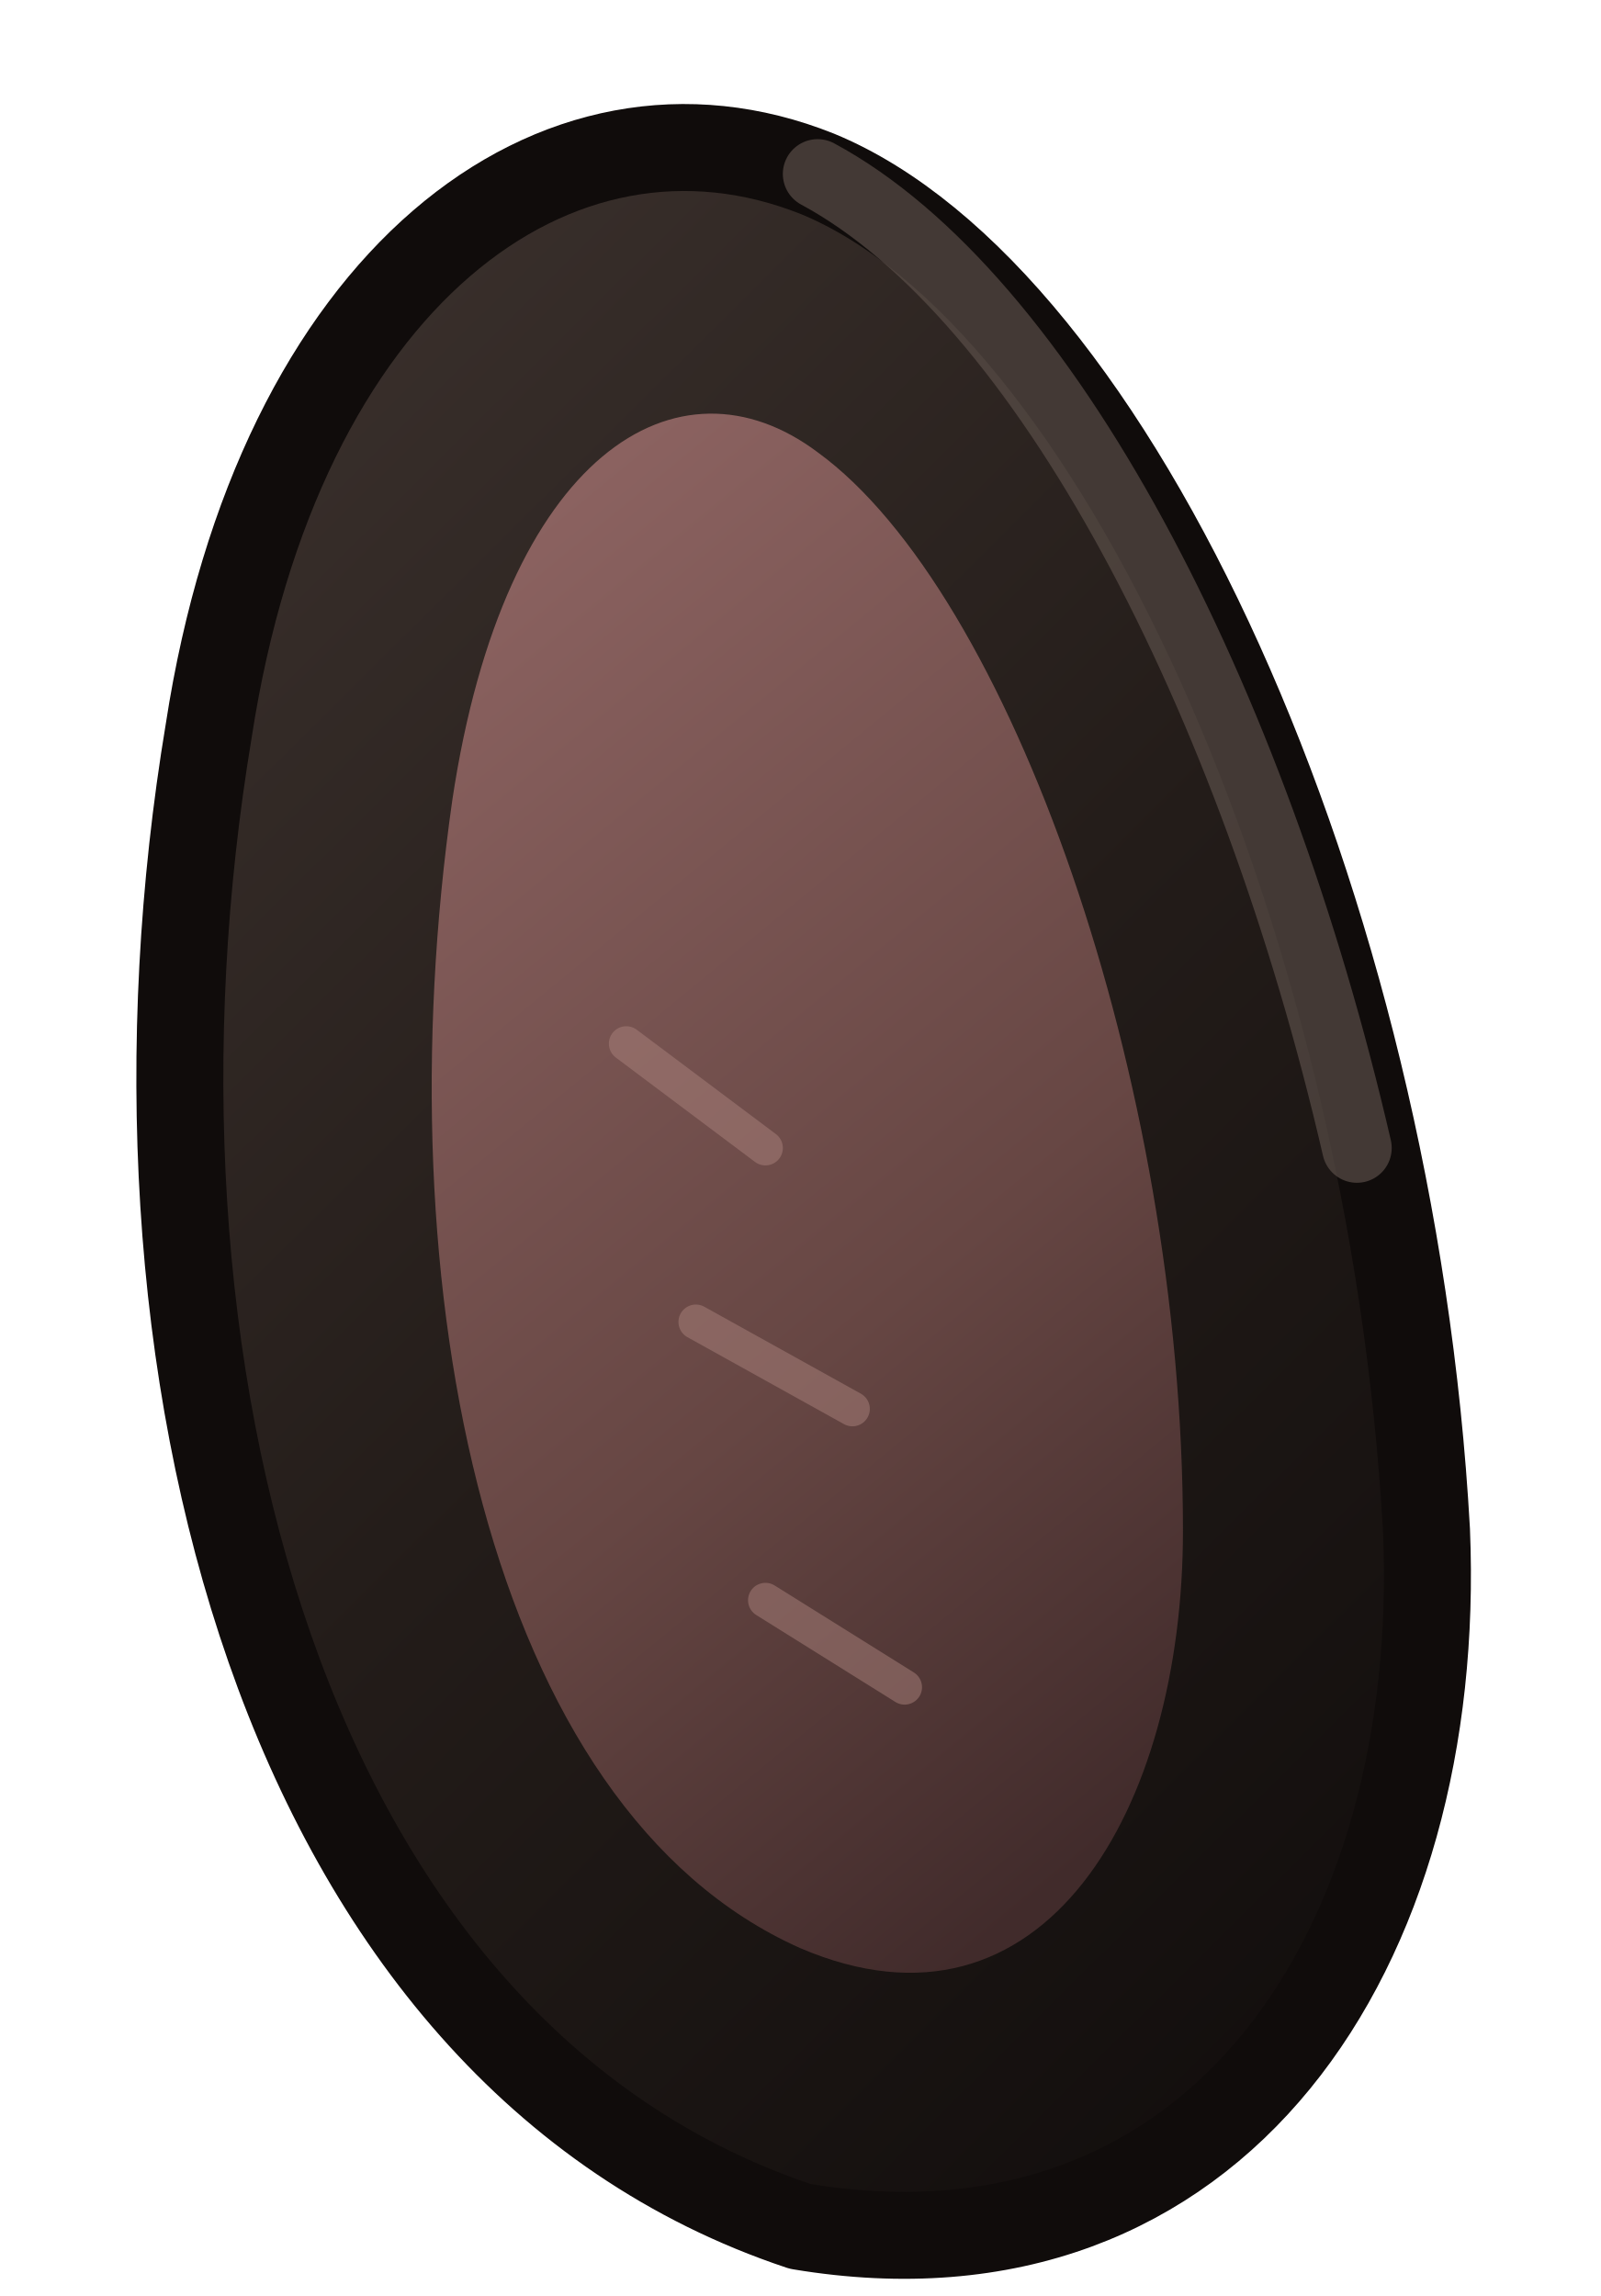
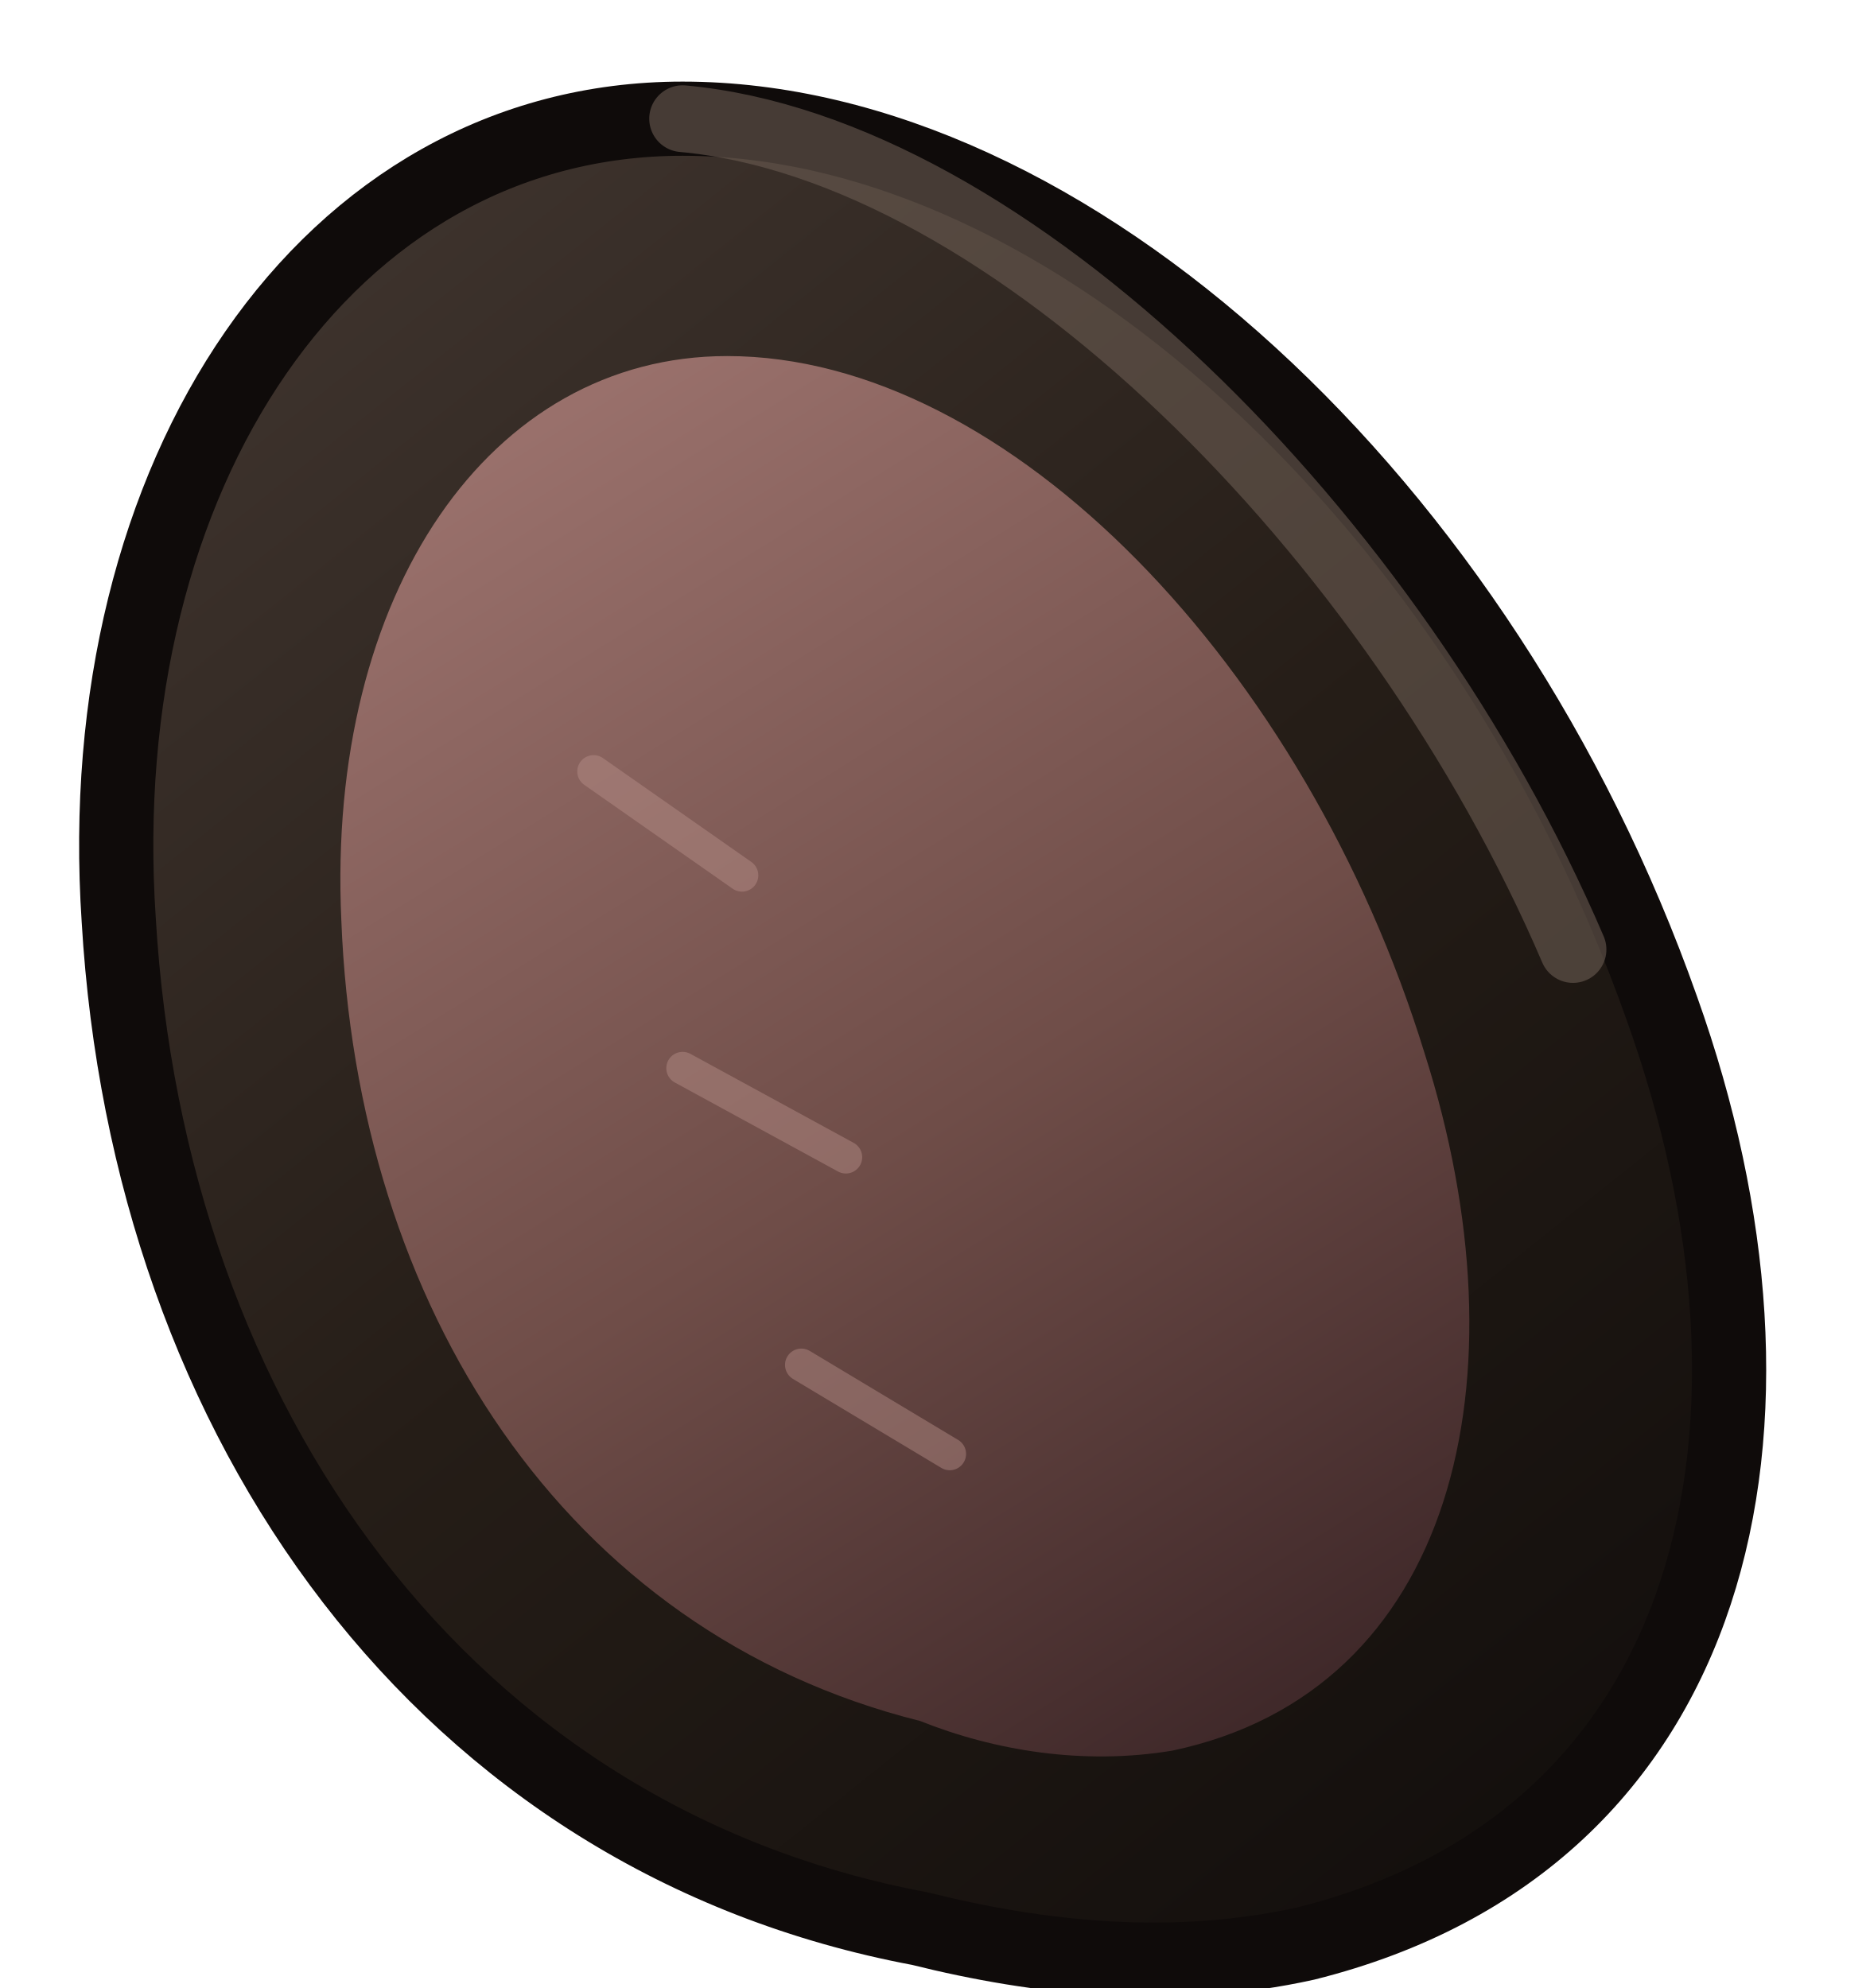
- <svg xmlns="http://www.w3.org/2000/svg" width="92" height="132" viewBox="0 0 92 132">
+ <svg xmlns="http://www.w3.org/2000/svg" width="126" height="134" viewBox="0 0 126 134">
  <defs>
-     <linearGradient id="reFur" x1="0.2" y1="0" x2="0.8" y2="1">
-       <stop offset="0" stop-color="#3a302c" />
-       <stop offset="0.5" stop-color="#231c19" />
-       <stop offset="1" stop-color="#120e0d" />
+     <linearGradient id="reFur" x1="0.15" y1="0" x2="0.85" y2="1">
+       <stop offset="0" stop-color="#40352f" />
+       <stop offset="0.5" stop-color="#251d17" />
+       <stop offset="1" stop-color="#120e0c" />
    </linearGradient>
-     <linearGradient id="reIn" x1="0.3" y1="0" x2="0.7" y2="1">
-       <stop offset="0" stop-color="#8b6260" />
-       <stop offset="0.6" stop-color="#664643" />
-       <stop offset="1" stop-color="#412b2b" />
+     <linearGradient id="reIn" x1="0.25" y1="0" x2="0.75" y2="1">
+       <stop offset="0" stop-color="#9a716c" />
+       <stop offset="0.55" stop-color="#6f4d48" />
+       <stop offset="1" stop-color="#40292a" />
    </linearGradient>
  </defs>
-   <path d="M46 128 C16 118 6 78 12 42 C16 16 32 4 47 10 C64 17 80 52 82 88 C83 112 70 132 46 128Z" fill="url(#reFur)" stroke="#100c0b" stroke-width="5" stroke-linejoin="round" />
-   <path d="M46 112 C28 104 22 74 26 46 C29 26 39 20 47 26 C58 34 68 62 68 88 C68 104 60 118 46 112Z" fill="url(#reIn)" />
-   <g stroke="#a9827c" stroke-width="2" stroke-linecap="round" opacity="0.5">
-     <path d="M36 60 l8 6" />
-     <path d="M40 76 l9 5" />
-     <path d="M44 92 l8 5" />
+   <path d="M62 130 C30 124 10 96 8 62 C6 32 22 8 46 8 C72 8 100 34 112 68 C122 96 116 124 88 131 C79 133 70 132 62 130Z" fill="url(#reFur)" stroke="#0f0b0a" stroke-width="5" stroke-linejoin="round" />
+   <path d="M62 116 C38 110 24 88 23 62 C22 40 33 24 49 24 C68 24 88 45 96 71 C103 93 98 114 79 118 C73 119 67 118 62 116Z" fill="url(#reIn)" />
+   <g stroke="#b8908a" stroke-width="2.2" stroke-linecap="round" opacity="0.45">
+     <path d="M40 52 l10 7" />
+     <path d="M46 72 l11 6" />
+     <path d="M54 92 l10 6" />
  </g>
-   <path d="M47 10 C60 17 72 40 78 66" fill="none" stroke="#5e514b" stroke-width="4" stroke-linecap="round" opacity="0.65" />
+   <path d="M46 8 C68 10 94 36 106 64" fill="none" stroke="#6a5b52" stroke-width="4.5" stroke-linecap="round" opacity="0.6" />
</svg>
